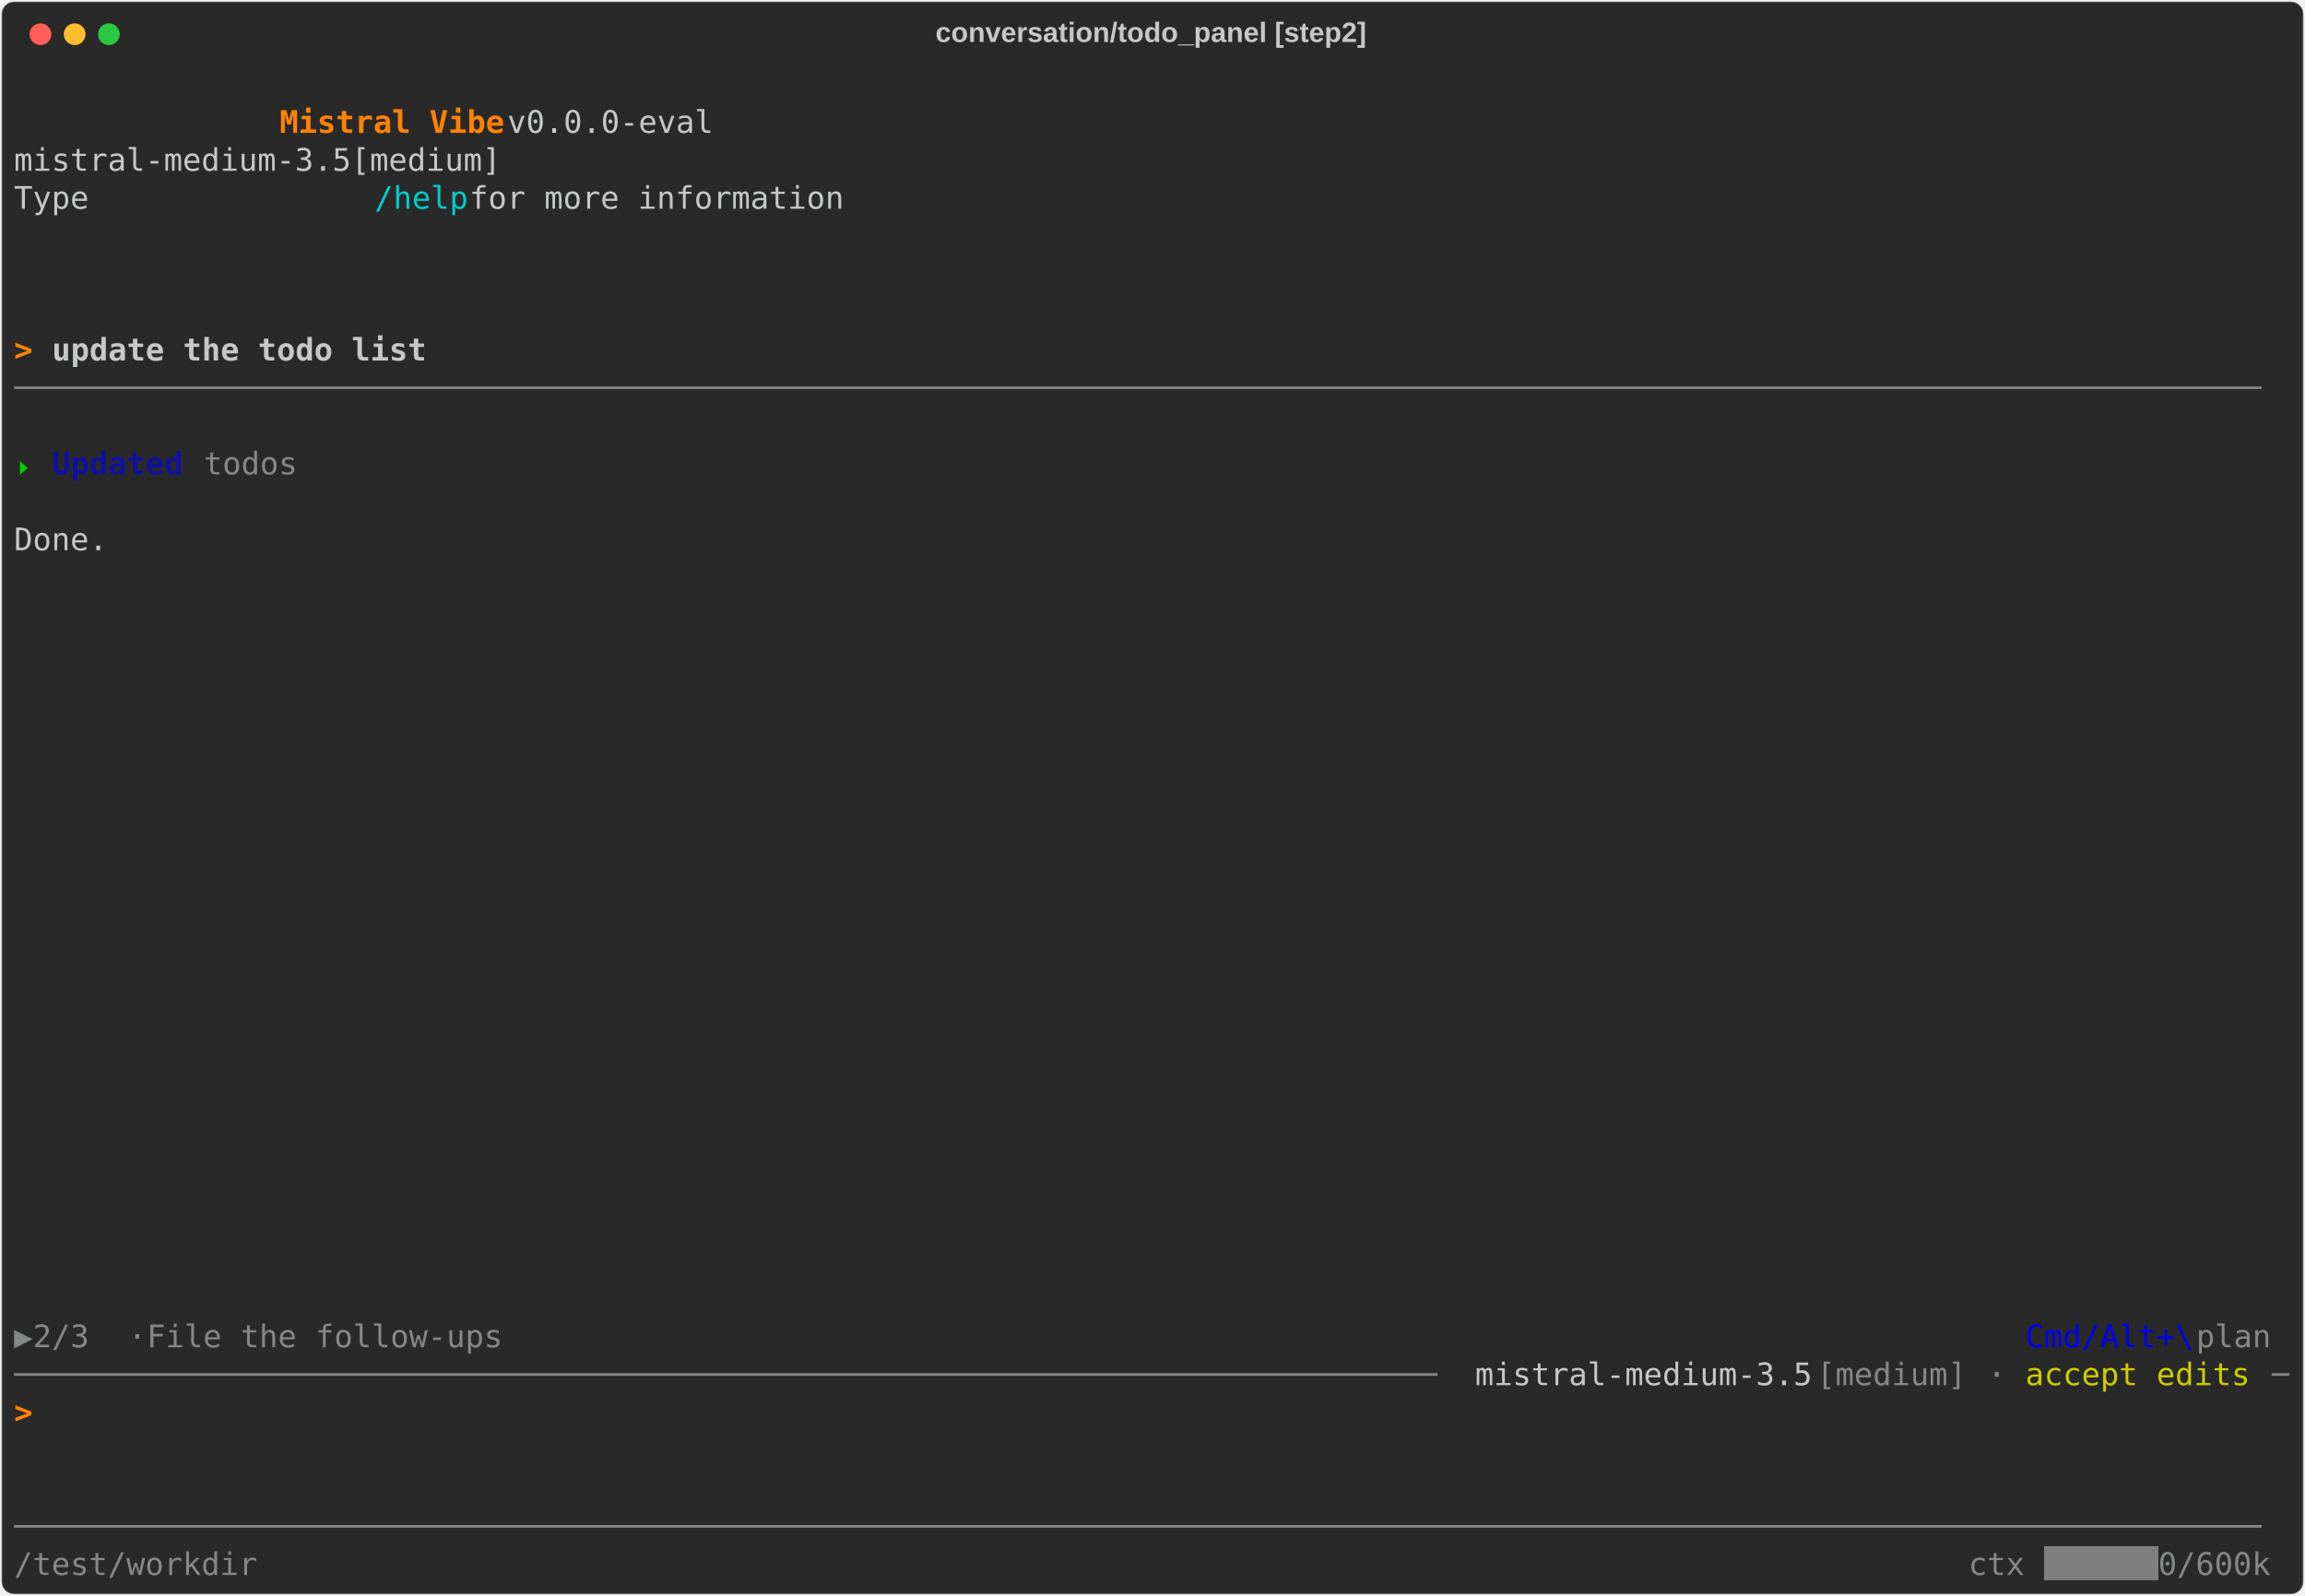
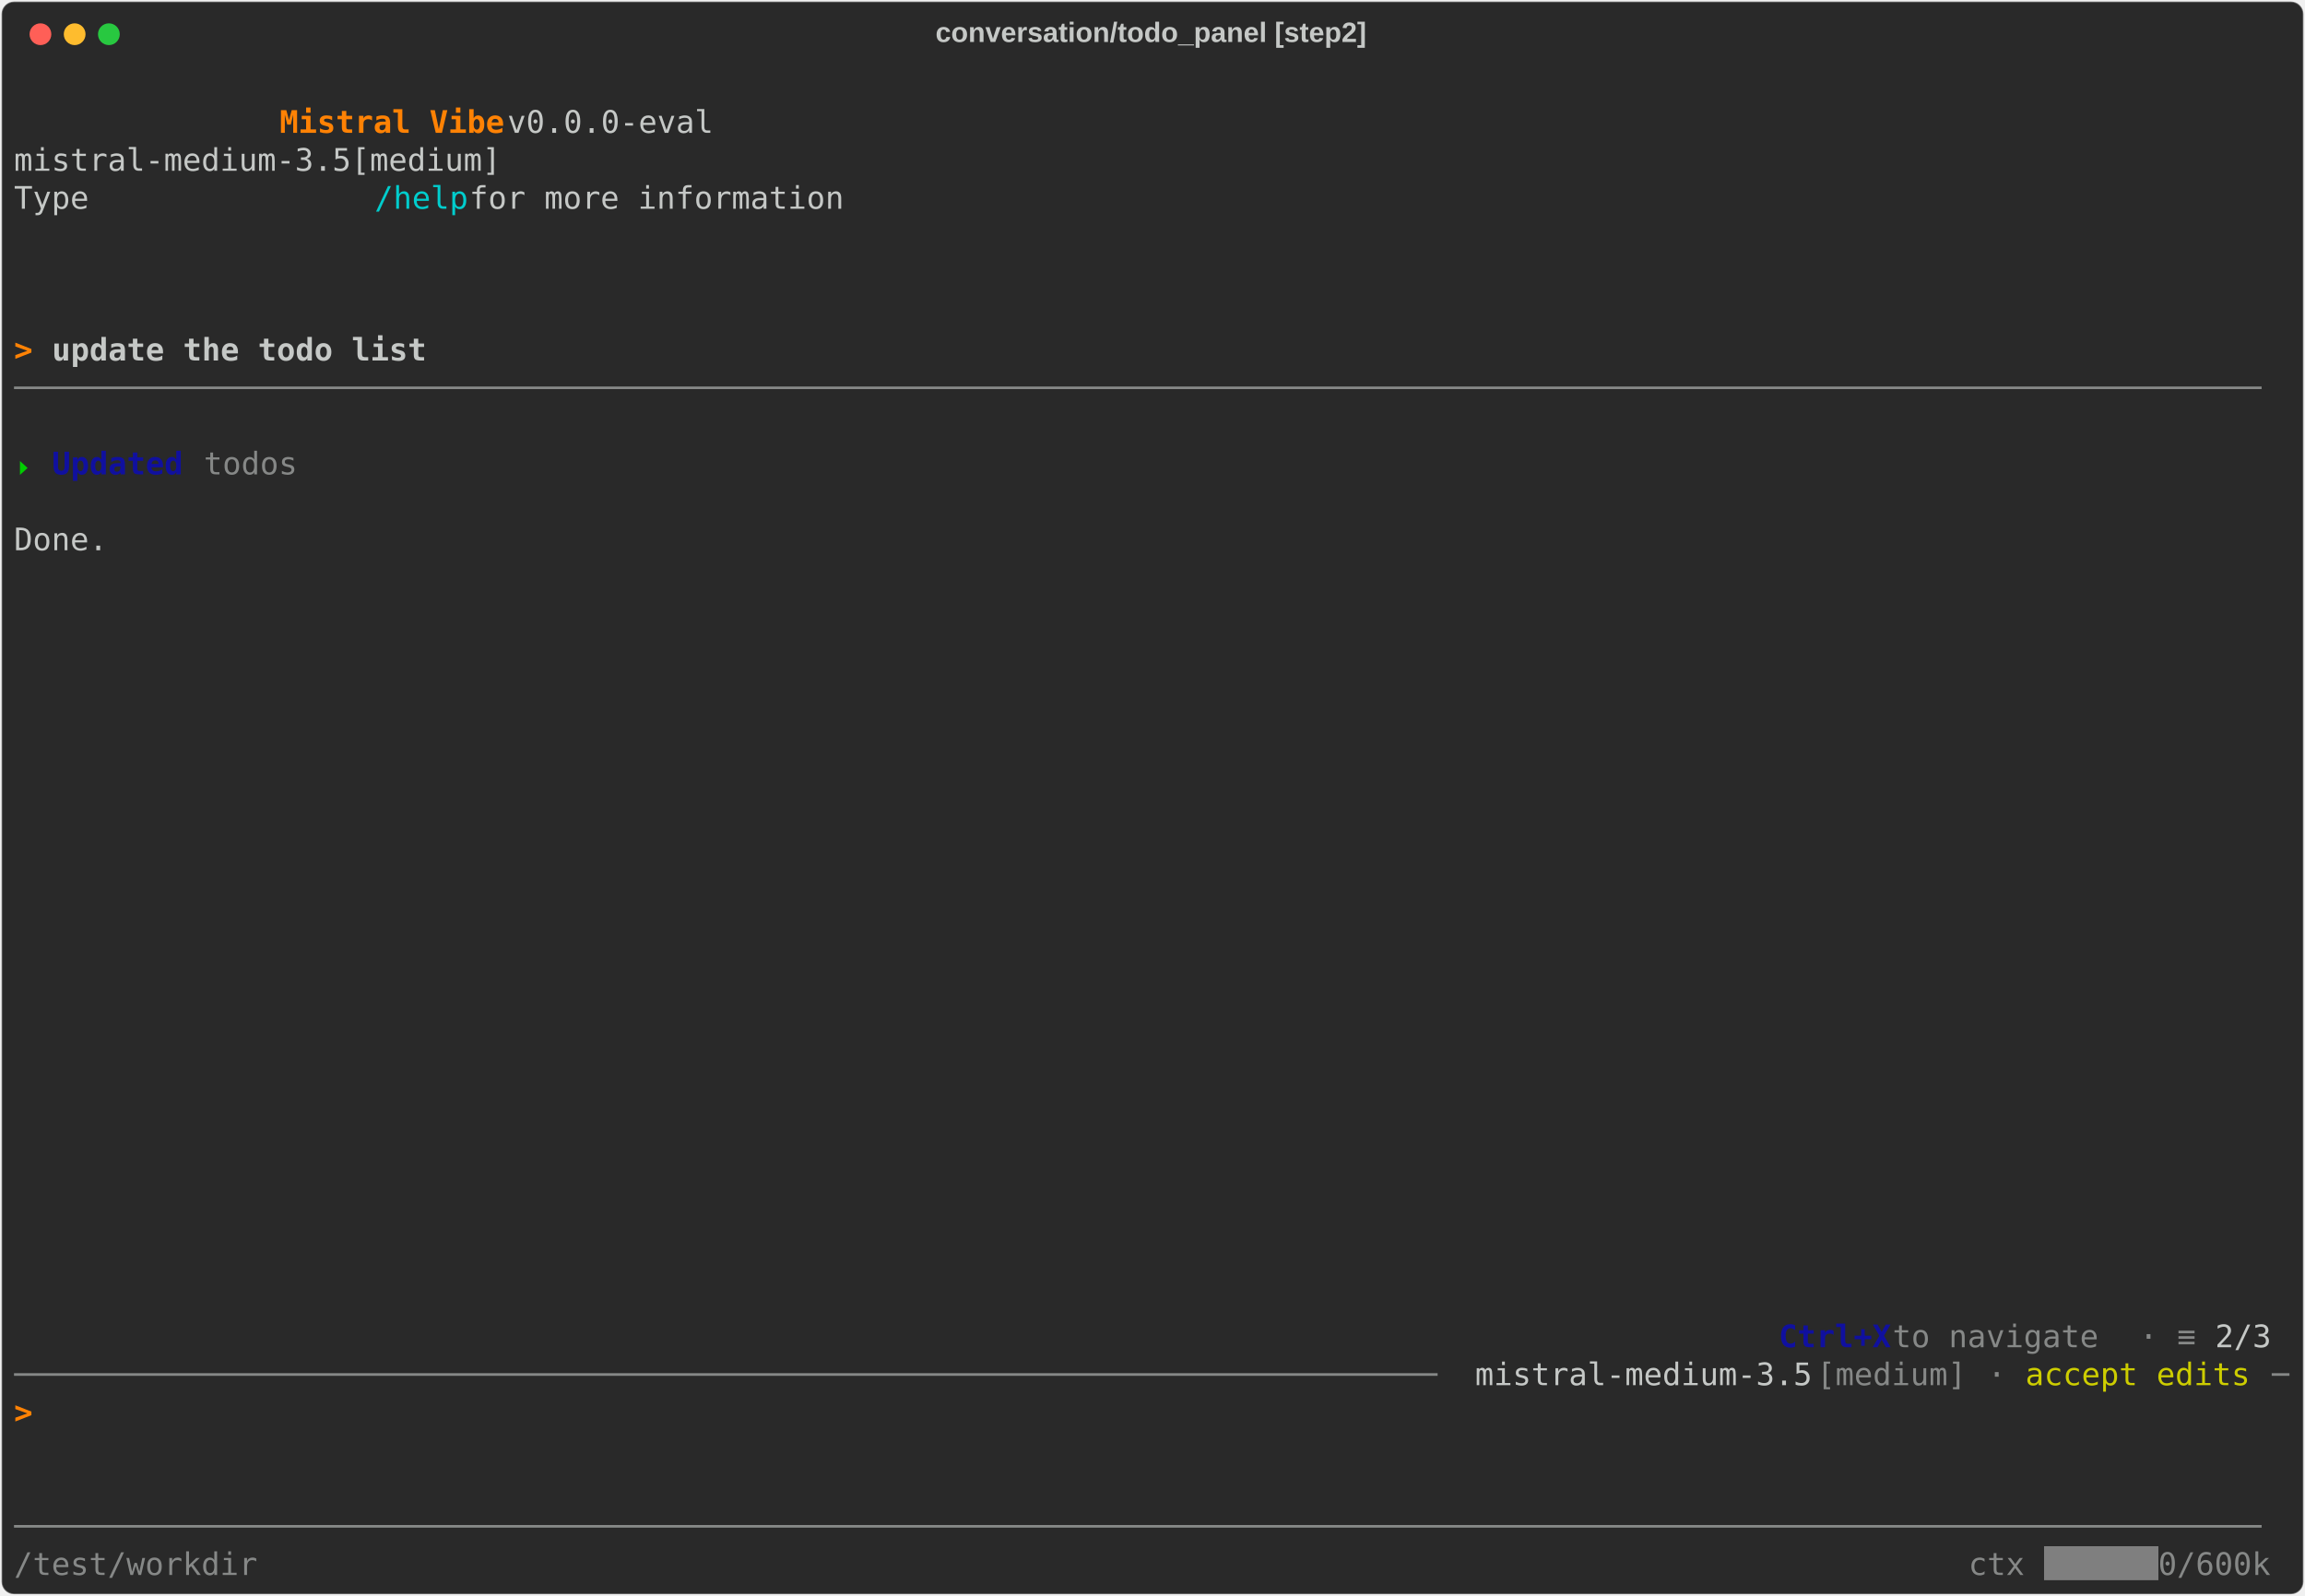
<svg xmlns="http://www.w3.org/2000/svg" class="rich-terminal" viewBox="0 0 1482 1026.0">
  <style>

    @font-face {
        font-family: "Fira Code";
        src: local("FiraCode-Regular"),
                url("https://cdnjs.cloudflare.com/ajax/libs/firacode/6.2.0/woff2/FiraCode-Regular.woff2") format("woff2"),
                url("https://cdnjs.cloudflare.com/ajax/libs/firacode/6.2.0/woff/FiraCode-Regular.woff") format("woff");
        font-style: normal;
        font-weight: 400;
    }
    @font-face {
        font-family: "Fira Code";
        src: local("FiraCode-Bold"),
                url("https://cdnjs.cloudflare.com/ajax/libs/firacode/6.2.0/woff2/FiraCode-Bold.woff2") format("woff2"),
                url("https://cdnjs.cloudflare.com/ajax/libs/firacode/6.2.0/woff/FiraCode-Bold.woff") format("woff");
        font-style: bold;
        font-weight: 700;
    }

    .vibe-matrix {
        font-family: Fira Code, monospace;
        font-size: 20px;
        line-height: 24.4px;
        font-variant-east-asian: full-width;
    }

    .vibe-title {
        font-size: 18px;
        font-weight: bold;
        font-family: arial;
    }

    .vibe-r1 { fill: #c5c8c6 }
.vibe-r2 { fill: #ff8204;font-weight: bold }
.vibe-r3 { fill: #00cdcd }
.vibe-r4 { fill: #c5c8c6;font-weight: bold }
.vibe-r5 { fill: #868887 }
.vibe-r6 { fill: #00cd00 }
.vibe-r7 { fill: #10109f;font-weight: bold }
- .vibe-r8 { fill: #0000ee }
- .vibe-r9 { fill: #cdcd00 }
- .vibe-r10 { fill: #000000 }
- .vibe-r11 { fill: #ffffff }
+ .vibe-r8 { fill: #cdcd00 }
+ .vibe-r9 { fill: #000000 }
+ .vibe-r10 { fill: #ffffff }
    </style>
  <defs>
    <clipPath id="vibe-clip-terminal">
      <rect x="0" y="0" width="1463.0" height="975.0" />
    </clipPath>
    <clipPath id="vibe-line-0">
      <rect x="0" y="1.5" width="1464" height="24.65" />
    </clipPath>
    <clipPath id="vibe-line-1">
      <rect x="0" y="25.9" width="1464" height="24.65" />
    </clipPath>
    <clipPath id="vibe-line-2">
      <rect x="0" y="50.3" width="1464" height="24.65" />
    </clipPath>
    <clipPath id="vibe-line-3">
      <rect x="0" y="74.7" width="1464" height="24.65" />
    </clipPath>
    <clipPath id="vibe-line-4">
      <rect x="0" y="99.1" width="1464" height="24.65" />
    </clipPath>
    <clipPath id="vibe-line-5">
      <rect x="0" y="123.5" width="1464" height="24.65" />
    </clipPath>
    <clipPath id="vibe-line-6">
      <rect x="0" y="147.9" width="1464" height="24.65" />
    </clipPath>
    <clipPath id="vibe-line-7">
      <rect x="0" y="172.3" width="1464" height="24.65" />
    </clipPath>
    <clipPath id="vibe-line-8">
      <rect x="0" y="196.7" width="1464" height="24.65" />
    </clipPath>
    <clipPath id="vibe-line-9">
      <rect x="0" y="221.1" width="1464" height="24.65" />
    </clipPath>
    <clipPath id="vibe-line-10">
      <rect x="0" y="245.5" width="1464" height="24.65" />
    </clipPath>
    <clipPath id="vibe-line-11">
      <rect x="0" y="269.9" width="1464" height="24.65" />
    </clipPath>
    <clipPath id="vibe-line-12">
      <rect x="0" y="294.3" width="1464" height="24.65" />
    </clipPath>
    <clipPath id="vibe-line-13">
      <rect x="0" y="318.7" width="1464" height="24.65" />
    </clipPath>
    <clipPath id="vibe-line-14">
      <rect x="0" y="343.1" width="1464" height="24.65" />
    </clipPath>
    <clipPath id="vibe-line-15">
      <rect x="0" y="367.5" width="1464" height="24.65" />
    </clipPath>
    <clipPath id="vibe-line-16">
      <rect x="0" y="391.9" width="1464" height="24.65" />
    </clipPath>
    <clipPath id="vibe-line-17">
      <rect x="0" y="416.3" width="1464" height="24.65" />
    </clipPath>
    <clipPath id="vibe-line-18">
      <rect x="0" y="440.7" width="1464" height="24.65" />
    </clipPath>
    <clipPath id="vibe-line-19">
      <rect x="0" y="465.1" width="1464" height="24.65" />
    </clipPath>
    <clipPath id="vibe-line-20">
      <rect x="0" y="489.5" width="1464" height="24.65" />
    </clipPath>
    <clipPath id="vibe-line-21">
      <rect x="0" y="513.9" width="1464" height="24.65" />
    </clipPath>
    <clipPath id="vibe-line-22">
      <rect x="0" y="538.3" width="1464" height="24.65" />
    </clipPath>
    <clipPath id="vibe-line-23">
      <rect x="0" y="562.7" width="1464" height="24.65" />
    </clipPath>
    <clipPath id="vibe-line-24">
      <rect x="0" y="587.1" width="1464" height="24.65" />
    </clipPath>
    <clipPath id="vibe-line-25">
      <rect x="0" y="611.5" width="1464" height="24.65" />
    </clipPath>
    <clipPath id="vibe-line-26">
      <rect x="0" y="635.9" width="1464" height="24.65" />
    </clipPath>
    <clipPath id="vibe-line-27">
      <rect x="0" y="660.3" width="1464" height="24.65" />
    </clipPath>
    <clipPath id="vibe-line-28">
      <rect x="0" y="684.7" width="1464" height="24.65" />
    </clipPath>
    <clipPath id="vibe-line-29">
      <rect x="0" y="709.1" width="1464" height="24.65" />
    </clipPath>
    <clipPath id="vibe-line-30">
      <rect x="0" y="733.5" width="1464" height="24.65" />
    </clipPath>
    <clipPath id="vibe-line-31">
      <rect x="0" y="757.9" width="1464" height="24.65" />
    </clipPath>
    <clipPath id="vibe-line-32">
      <rect x="0" y="782.3" width="1464" height="24.65" />
    </clipPath>
    <clipPath id="vibe-line-33">
      <rect x="0" y="806.7" width="1464" height="24.65" />
    </clipPath>
    <clipPath id="vibe-line-34">
      <rect x="0" y="831.1" width="1464" height="24.65" />
    </clipPath>
    <clipPath id="vibe-line-35">
      <rect x="0" y="855.5" width="1464" height="24.65" />
    </clipPath>
    <clipPath id="vibe-line-36">
      <rect x="0" y="879.9" width="1464" height="24.65" />
    </clipPath>
    <clipPath id="vibe-line-37">
      <rect x="0" y="904.3" width="1464" height="24.65" />
    </clipPath>
    <clipPath id="vibe-line-38">
      <rect x="0" y="928.7" width="1464" height="24.65" />
    </clipPath>
  </defs>
  <rect fill="#292929" stroke="rgba(255,255,255,0.35)" stroke-width="1" x="1" y="1" width="1480" height="1024" rx="8" />
  <text class="vibe-title" fill="#c5c8c6" text-anchor="middle" x="740" y="27">conversation/todo_panel [step2]</text>
  <g transform="translate(26,22)">
    <circle cx="0" cy="0" r="7" fill="#ff5f57" />
    <circle cx="22" cy="0" r="7" fill="#febc2e" />
    <circle cx="44" cy="0" r="7" fill="#28c840" />
  </g>
  <g transform="translate(9, 41)" clip-path="url(#vibe-clip-terminal)">
    <rect fill="#7f7f7f" x="1305.4" y="953.1" width="73.2" height="24.65" shape-rendering="crispEdges" />
    <g class="vibe-matrix">
      <text class="vibe-r1" x="1464" y="20" textLength="12.2" clip-path="url(#vibe-line-0)">
</text>
      <text class="vibe-r2" x="170.8 183 195.2 207.4 219.6 231.8 244 256.2 268.4 280.6 292.8 305" y="44.4" clip-path="url(#vibe-line-1)" style="font-variant-ligatures:none;font-kerning:none">Mistral Vibe</text>
      <text class="vibe-r1" x="317.2 329.4 341.6 353.8 366 378.2 390.4 402.6 414.8 427 439.2 451.4 463.6 475.8 488 500.2 512.4 524.6 536.8 549 561.2 573.4 585.6 597.8 610 622.2 634.4 646.6 658.8 671 683.2 695.4 707.6 719.8 732 744.2 756.4 768.6 780.8 793 805.2 817.4 829.6 841.8 854 866.2 878.4 890.6 902.8 915 927.2 939.4 951.6 963.8 976 988.2 1000.4 1012.6 1024.8 1037 1049.2 1061.4 1073.6 1085.8 1098 1110.2 1122.4 1134.6 1146.8 1159 1171.2 1183.4 1195.6 1207.8 1220 1232.2 1244.4 1256.6 1268.8 1281 1293.2 1305.4 1317.6 1329.8 1342 1354.2 1366.4 1378.6 1390.8 1403 1415.2 1427.4 1439.6 1451.8" y="44.4" clip-path="url(#vibe-line-1)" style="font-variant-ligatures:none;font-kerning:none"> v0.0.0-eval                                                                                  </text>
      <text class="vibe-r1" x="1464" y="44.4" textLength="12.2" clip-path="url(#vibe-line-1)">
</text>
      <text class="vibe-r1" x="0 12.2 24.4 36.6 48.8 61 73.2 85.4 97.6 109.8 122 134.2 146.4 158.6 170.8 183 195.2 207.4 219.6 231.8 244 256.2 268.4 280.6 292.8 305 317.2 329.4 341.6 353.8 366 378.2 390.4 402.6 414.8 427 439.2 451.4 463.6 475.8 488 500.2 512.4 524.6 536.8 549 561.2 573.4 585.6 597.8 610 622.2 634.4 646.6 658.8 671 683.2 695.4 707.6 719.8 732 744.2 756.4 768.6 780.8 793 805.2 817.4 829.6 841.8 854 866.2 878.4 890.6 902.8 915 927.2 939.4 951.6 963.8 976 988.2 1000.4 1012.6 1024.8 1037 1049.2 1061.4 1073.6 1085.8 1098 1110.2 1122.4 1134.6 1146.8 1159 1171.2 1183.4 1195.6 1207.8 1220 1232.2 1244.4 1256.6 1268.8 1281 1293.2 1305.4 1317.6 1329.8 1342 1354.2 1366.4 1378.6 1390.8 1403 1415.2 1427.4 1439.6 1451.8" y="68.8" clip-path="url(#vibe-line-2)" style="font-variant-ligatures:none;font-kerning:none">              mistral-medium-3.5[medium]                                                                                </text>
      <text class="vibe-r1" x="1464" y="68.8" textLength="12.2" clip-path="url(#vibe-line-2)">
</text>
      <text class="vibe-r1" x="0 12.2 24.4 36.6 48.8 61 73.2 85.4 97.6 109.8 122 134.2 146.4 158.6 170.8 183 195.2 207.4 219.6" y="93.2" clip-path="url(#vibe-line-3)" style="font-variant-ligatures:none;font-kerning:none">              Type </text>
      <text class="vibe-r3" x="231.8 244 256.2 268.4 280.6" y="93.2" clip-path="url(#vibe-line-3)" style="font-variant-ligatures:none;font-kerning:none">/help</text>
      <text class="vibe-r1" x="292.8 305 317.2 329.4 341.6 353.8 366 378.2 390.4 402.6 414.8 427 439.2 451.4 463.6 475.8 488 500.2 512.4 524.6 536.8 549 561.2 573.4 585.6 597.8 610 622.2 634.4 646.6 658.8 671 683.2 695.4 707.6 719.8 732 744.2 756.4 768.6 780.8 793 805.2 817.4 829.6 841.8 854 866.2 878.4 890.6 902.8 915 927.2 939.4 951.6 963.8 976 988.2 1000.4 1012.6 1024.8 1037 1049.2 1061.4 1073.6 1085.8 1098 1110.2 1122.4 1134.6 1146.8 1159 1171.2 1183.4 1195.6 1207.8 1220 1232.2 1244.4 1256.6 1268.8 1281 1293.2 1305.4 1317.6 1329.8 1342 1354.2 1366.4 1378.6 1390.8 1403 1415.2 1427.4 1439.6 1451.8" y="93.2" clip-path="url(#vibe-line-3)" style="font-variant-ligatures:none;font-kerning:none"> for more information                                                                           </text>
      <text class="vibe-r1" x="1464" y="93.2" textLength="12.2" clip-path="url(#vibe-line-3)">
</text>
      <text class="vibe-r1" x="1464" y="117.6" textLength="12.2" clip-path="url(#vibe-line-4)">
</text>
      <text class="vibe-r1" x="1464" y="142" textLength="12.2" clip-path="url(#vibe-line-5)">
</text>
      <text class="vibe-r1" x="1464" y="166.4" textLength="12.2" clip-path="url(#vibe-line-6)">
</text>
      <text class="vibe-r2" x="0 12.2" y="190.8" clip-path="url(#vibe-line-7)" style="font-variant-ligatures:none;font-kerning:none">&gt; </text>
      <text class="vibe-r4" x="24.4 36.6 48.8 61 73.2 85.4 97.6 109.8 122 134.2 146.4 158.6 170.8 183 195.2 207.4 219.6 231.8 244 256.2" y="190.8" clip-path="url(#vibe-line-7)" style="font-variant-ligatures:none;font-kerning:none">update the todo list</text>
      <text class="vibe-r1" x="1464" y="190.8" textLength="12.2" clip-path="url(#vibe-line-7)">
</text>
      <text class="vibe-r5" x="0 12.2 24.4 36.6 48.8 61 73.2 85.4 97.6 109.8 122 134.2 146.4 158.6 170.8 183 195.2 207.4 219.6 231.8 244 256.2 268.4 280.6 292.8 305 317.2 329.4 341.6 353.8 366 378.2 390.4 402.6 414.8 427 439.2 451.4 463.6 475.8 488 500.2 512.4 524.6 536.8 549 561.2 573.4 585.6 597.8 610 622.2 634.4 646.6 658.8 671 683.2 695.4 707.6 719.8 732 744.2 756.4 768.6 780.8 793 805.2 817.4 829.6 841.8 854 866.2 878.4 890.6 902.8 915 927.2 939.4 951.6 963.8 976 988.2 1000.4 1012.6 1024.8 1037 1049.2 1061.4 1073.6 1085.8 1098 1110.2 1122.4 1134.6 1146.8 1159 1171.2 1183.4 1195.6 1207.8 1220 1232.2 1244.4 1256.6 1268.8 1281 1293.2 1305.4 1317.6 1329.8 1342 1354.2 1366.4 1378.6 1390.8 1403 1415.2 1427.4 1439.6 1451.8" y="215.2" clip-path="url(#vibe-line-8)" style="font-variant-ligatures:none;font-kerning:none">────────────────────────────────────────────────────────────────────────────────────────────────────────────────────────</text>
      <text class="vibe-r1" x="1464" y="215.2" textLength="12.2" clip-path="url(#vibe-line-8)">
</text>
      <text class="vibe-r1" x="1464" y="239.6" textLength="12.2" clip-path="url(#vibe-line-9)">
</text>
      <text class="vibe-r6" x="0" y="264" textLength="12.2" clip-path="url(#vibe-line-10)">⏵</text>
      <text class="vibe-r7" x="24.4 36.6 48.8 61 73.2 85.4 97.6" y="264" clip-path="url(#vibe-line-10)" style="font-variant-ligatures:none;font-kerning:none">Updated</text>
      <text class="vibe-r5" x="122 134.2 146.4 158.6 170.8" y="264" clip-path="url(#vibe-line-10)" style="font-variant-ligatures:none;font-kerning:none">todos</text>
      <text class="vibe-r1" x="1464" y="264" textLength="12.2" clip-path="url(#vibe-line-10)">
</text>
      <text class="vibe-r1" x="1464" y="288.4" textLength="12.2" clip-path="url(#vibe-line-11)">
</text>
      <text class="vibe-r1" x="0 12.2 24.4 36.6 48.8 61 73.2 85.4 97.6 109.8 122 134.2 146.4 158.6 170.8 183 195.2 207.4 219.6 231.8 244 256.2 268.4 280.6 292.8 305 317.2 329.4 341.6 353.8 366 378.2 390.4 402.6 414.8 427 439.2 451.4 463.6 475.8 488 500.2 512.4 524.6 536.8 549 561.2 573.4 585.6 597.8 610 622.2 634.4 646.6 658.8 671 683.2 695.4 707.6 719.8 732 744.2 756.4 768.6 780.8 793 805.2 817.4 829.6 841.8 854 866.2 878.4 890.6 902.8 915 927.2 939.4 951.6 963.8 976 988.2 1000.4 1012.6 1024.8 1037 1049.2 1061.4 1073.6 1085.8 1098 1110.2 1122.4 1134.6 1146.8 1159 1171.2 1183.4 1195.6 1207.8 1220 1232.2 1244.4 1256.6 1268.8 1281 1293.2 1305.4 1317.6 1329.8 1342 1354.2 1366.4 1378.6 1390.8 1403 1415.2 1427.4 1439.6 1451.8" y="312.8" clip-path="url(#vibe-line-12)" style="font-variant-ligatures:none;font-kerning:none">  Done.                                                                                                                 </text>
      <text class="vibe-r1" x="1464" y="312.8" textLength="12.2" clip-path="url(#vibe-line-12)">
</text>
      <text class="vibe-r1" x="1464" y="337.2" textLength="12.2" clip-path="url(#vibe-line-13)">
</text>
      <text class="vibe-r1" x="1464" y="361.6" textLength="12.2" clip-path="url(#vibe-line-14)">
</text>
      <text class="vibe-r1" x="1464" y="386" textLength="12.2" clip-path="url(#vibe-line-15)">
</text>
      <text class="vibe-r1" x="1464" y="410.4" textLength="12.2" clip-path="url(#vibe-line-16)">
</text>
      <text class="vibe-r1" x="1464" y="434.8" textLength="12.2" clip-path="url(#vibe-line-17)">
</text>
      <text class="vibe-r1" x="1464" y="459.2" textLength="12.2" clip-path="url(#vibe-line-18)">
</text>
      <text class="vibe-r1" x="1464" y="483.6" textLength="12.2" clip-path="url(#vibe-line-19)">
</text>
      <text class="vibe-r1" x="1464" y="508" textLength="12.2" clip-path="url(#vibe-line-20)">
</text>
      <text class="vibe-r1" x="1464" y="532.4" textLength="12.2" clip-path="url(#vibe-line-21)">
</text>
      <text class="vibe-r1" x="1464" y="556.8" textLength="12.2" clip-path="url(#vibe-line-22)">
</text>
      <text class="vibe-r1" x="1464" y="581.2" textLength="12.2" clip-path="url(#vibe-line-23)">
</text>
      <text class="vibe-r1" x="1464" y="605.6" textLength="12.2" clip-path="url(#vibe-line-24)">
</text>
      <text class="vibe-r1" x="1464" y="630" textLength="12.2" clip-path="url(#vibe-line-25)">
</text>
      <text class="vibe-r1" x="1464" y="654.4" textLength="12.2" clip-path="url(#vibe-line-26)">
</text>
      <text class="vibe-r1" x="1464" y="678.8" textLength="12.2" clip-path="url(#vibe-line-27)">
</text>
      <text class="vibe-r1" x="1464" y="703.2" textLength="12.2" clip-path="url(#vibe-line-28)">
</text>
      <text class="vibe-r1" x="1464" y="727.6" textLength="12.2" clip-path="url(#vibe-line-29)">
</text>
      <text class="vibe-r1" x="1464" y="752" textLength="12.2" clip-path="url(#vibe-line-30)">
</text>
      <text class="vibe-r1" x="1464" y="776.4" textLength="12.2" clip-path="url(#vibe-line-31)">
</text>
      <text class="vibe-r1" x="1464" y="800.8" textLength="12.2" clip-path="url(#vibe-line-32)">
</text>
-       <text class="vibe-r5" x="0" y="825.2" textLength="12.2" clip-path="url(#vibe-line-33)">▶</text>
-       <text class="vibe-r5" x="12.2 24.4 36.6 48.8 61" y="825.2" clip-path="url(#vibe-line-33)" style="font-variant-ligatures:none;font-kerning:none"> 2/3 </text>
-       <text class="vibe-r5" x="73.2" y="825.2" textLength="12.2" clip-path="url(#vibe-line-33)">·</text>
-       <text class="vibe-r5" x="85.4 97.6 109.8 122 134.2 146.4 158.6 170.8 183 195.2 207.4 219.6 231.8 244 256.2 268.4 280.6 292.8 305 317.2" y="825.2" clip-path="url(#vibe-line-33)" style="font-variant-ligatures:none;font-kerning:none"> File the follow-ups</text>
-       <text class="vibe-r8" x="1293.2 1305.4 1317.6 1329.8 1342 1354.2 1366.4 1378.6 1390.8" y="825.2" clip-path="url(#vibe-line-33)" style="font-variant-ligatures:none;font-kerning:none">Cmd/Alt+\</text>
-       <text class="vibe-r5" x="1403 1415.2 1427.4 1439.6 1451.8" y="825.2" clip-path="url(#vibe-line-33)" style="font-variant-ligatures:none;font-kerning:none"> plan</text>
+       <text class="vibe-r7" x="1134.6 1146.8 1159 1171.2 1183.4 1195.6" y="825.2" clip-path="url(#vibe-line-33)" style="font-variant-ligatures:none;font-kerning:none">Ctrl+X</text>
+       <text class="vibe-r5" x="1207.8 1220 1232.2 1244.4 1256.6 1268.8 1281 1293.2 1305.4 1317.6 1329.8 1342 1354.2" y="825.2" clip-path="url(#vibe-line-33)" style="font-variant-ligatures:none;font-kerning:none"> to navigate </text>
+       <text class="vibe-r5" x="1366.4" y="825.2" textLength="12.2" clip-path="url(#vibe-line-33)">·</text>
+       <text class="vibe-r5" x="1390.8" y="825.2" textLength="12.2" clip-path="url(#vibe-line-33)">≡</text>
+       <text class="vibe-r1" x="1415.2 1427.4 1439.6 1451.8" y="825.2" clip-path="url(#vibe-line-33)" style="font-variant-ligatures:none;font-kerning:none">2/3 </text>
      <text class="vibe-r1" x="1464" y="825.2" textLength="12.2" clip-path="url(#vibe-line-33)">
</text>
      <text class="vibe-r5" x="0 12.2 24.4 36.6 48.8 61 73.2 85.4 97.6 109.8 122 134.2 146.4 158.6 170.8 183 195.2 207.4 219.6 231.8 244 256.2 268.4 280.6 292.8 305 317.2 329.4 341.6 353.8 366 378.2 390.4 402.6 414.8 427 439.2 451.4 463.6 475.8 488 500.2 512.4 524.6 536.8 549 561.2 573.4 585.6 597.8 610 622.2 634.4 646.6 658.8 671 683.2 695.4 707.6 719.8 732 744.2 756.4 768.6 780.8 793 805.2 817.4 829.6 841.8 854 866.2 878.4 890.6 902.8 915 927.2" y="849.6" clip-path="url(#vibe-line-34)" style="font-variant-ligatures:none;font-kerning:none">──────────────────────────────────────────────────────────────────────────── </text>
      <text class="vibe-r1" x="939.4 951.6 963.8 976 988.2 1000.4 1012.6 1024.8 1037 1049.2 1061.4 1073.6 1085.8 1098 1110.2 1122.4 1134.6 1146.8" y="849.6" clip-path="url(#vibe-line-34)" style="font-variant-ligatures:none;font-kerning:none">mistral-medium-3.5</text>
      <text class="vibe-r5" x="1159 1171.2 1183.4 1195.6 1207.8 1220 1232.2 1244.4 1256.6" y="849.6" clip-path="url(#vibe-line-34)" style="font-variant-ligatures:none;font-kerning:none">[medium] </text>
      <text class="vibe-r5" x="1268.8" y="849.6" textLength="12.2" clip-path="url(#vibe-line-34)">·</text>
-       <text class="vibe-r9" x="1293.2 1305.4 1317.6 1329.8 1342 1354.2 1366.4 1378.6 1390.8 1403 1415.2 1427.4 1439.6" y="849.6" clip-path="url(#vibe-line-34)" style="font-variant-ligatures:none;font-kerning:none">accept edits </text>
+       <text class="vibe-r8" x="1293.2 1305.4 1317.6 1329.8 1342 1354.2 1366.4 1378.6 1390.8 1403 1415.2 1427.4 1439.6" y="849.6" clip-path="url(#vibe-line-34)" style="font-variant-ligatures:none;font-kerning:none">accept edits </text>
      <text class="vibe-r5" x="1451.8" y="849.6" textLength="12.2" clip-path="url(#vibe-line-34)">─</text>
      <text class="vibe-r1" x="1464" y="849.6" textLength="12.2" clip-path="url(#vibe-line-34)">
</text>
      <text class="vibe-r2" x="0 12.2" y="874" clip-path="url(#vibe-line-35)" style="font-variant-ligatures:none;font-kerning:none">&gt; </text>
      <text class="vibe-r1" x="1464" y="874" textLength="12.2" clip-path="url(#vibe-line-35)">
</text>
      <text class="vibe-r1" x="1464" y="898.4" textLength="12.2" clip-path="url(#vibe-line-36)">
</text>
      <text class="vibe-r1" x="1464" y="922.8" textLength="12.2" clip-path="url(#vibe-line-37)">
</text>
      <text class="vibe-r5" x="0 12.2 24.4 36.6 48.8 61 73.2 85.4 97.6 109.8 122 134.2 146.4 158.6 170.8 183 195.2 207.4 219.6 231.8 244 256.2 268.4 280.6 292.8 305 317.2 329.4 341.6 353.8 366 378.2 390.4 402.6 414.8 427 439.2 451.4 463.6 475.8 488 500.2 512.4 524.6 536.8 549 561.2 573.4 585.6 597.8 610 622.2 634.4 646.6 658.8 671 683.2 695.4 707.6 719.8 732 744.2 756.4 768.6 780.8 793 805.2 817.4 829.6 841.8 854 866.2 878.4 890.6 902.8 915 927.2 939.4 951.6 963.8 976 988.2 1000.4 1012.6 1024.8 1037 1049.2 1061.4 1073.6 1085.8 1098 1110.2 1122.4 1134.6 1146.8 1159 1171.2 1183.4 1195.6 1207.8 1220 1232.2 1244.4 1256.6 1268.8 1281 1293.2 1305.4 1317.6 1329.8 1342 1354.2 1366.4 1378.6 1390.8 1403 1415.2 1427.4 1439.6 1451.8" y="947.2" clip-path="url(#vibe-line-38)" style="font-variant-ligatures:none;font-kerning:none">────────────────────────────────────────────────────────────────────────────────────────────────────────────────────────</text>
      <text class="vibe-r1" x="1464" y="947.2" textLength="12.2" clip-path="url(#vibe-line-38)">
</text>
      <text class="vibe-r5" x="0 12.2 24.4 36.6 48.8 61 73.2 85.4 97.6 109.8 122 134.2 146.4" y="971.6" clip-path="url(#vibe-line-39)" style="font-variant-ligatures:none;font-kerning:none">/test/workdir</text>
      <text class="vibe-r5" x="1256.6 1268.8 1281 1293.2" y="971.6" clip-path="url(#vibe-line-39)" style="font-variant-ligatures:none;font-kerning:none">ctx </text>
      <text class="vibe-r5" x="1378.6 1390.8 1403 1415.2 1427.4 1439.6 1451.8" y="971.6" clip-path="url(#vibe-line-39)" style="font-variant-ligatures:none;font-kerning:none"> 0/600k</text>
      <text class="vibe-r1" x="1464" y="971.6" textLength="12.2" clip-path="url(#vibe-line-39)">
</text>
    </g>
  </g>
</svg>
